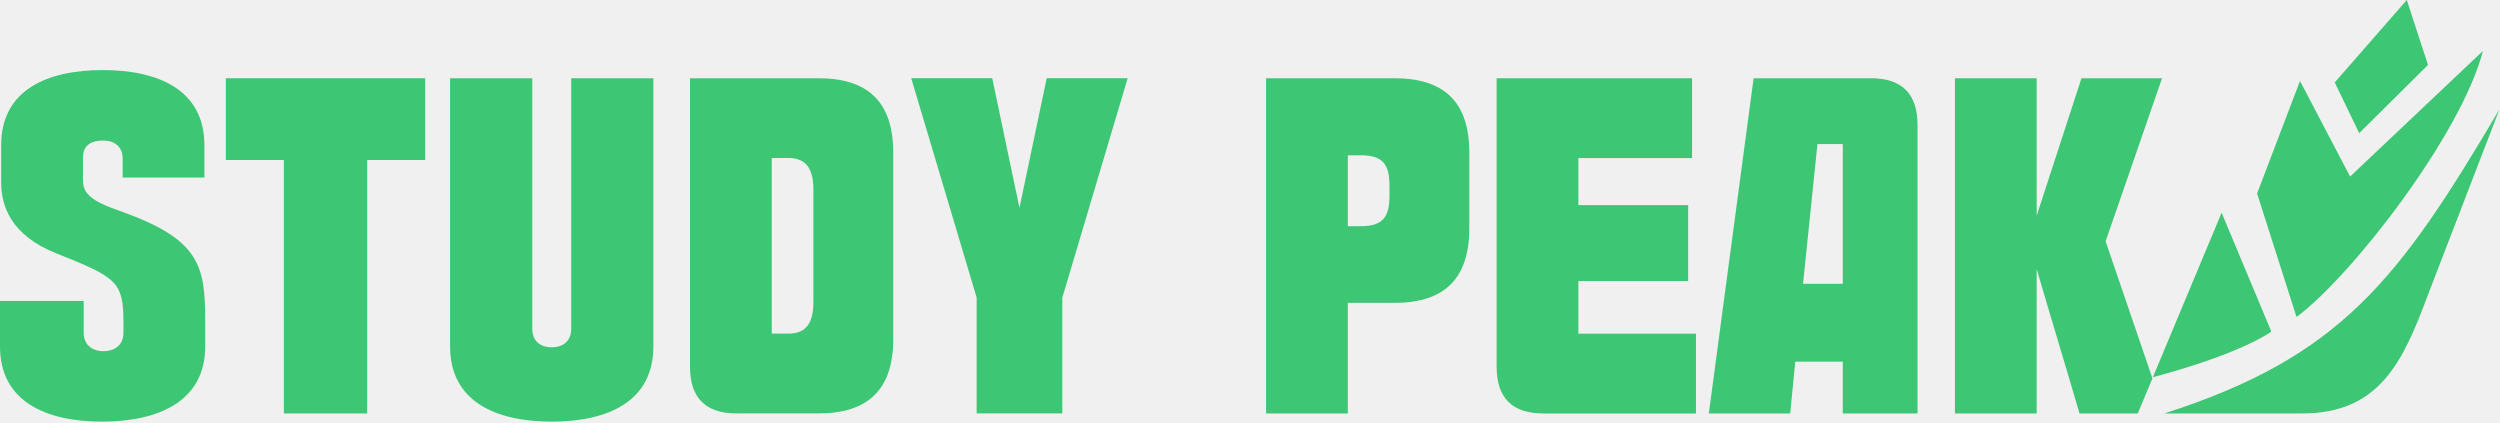
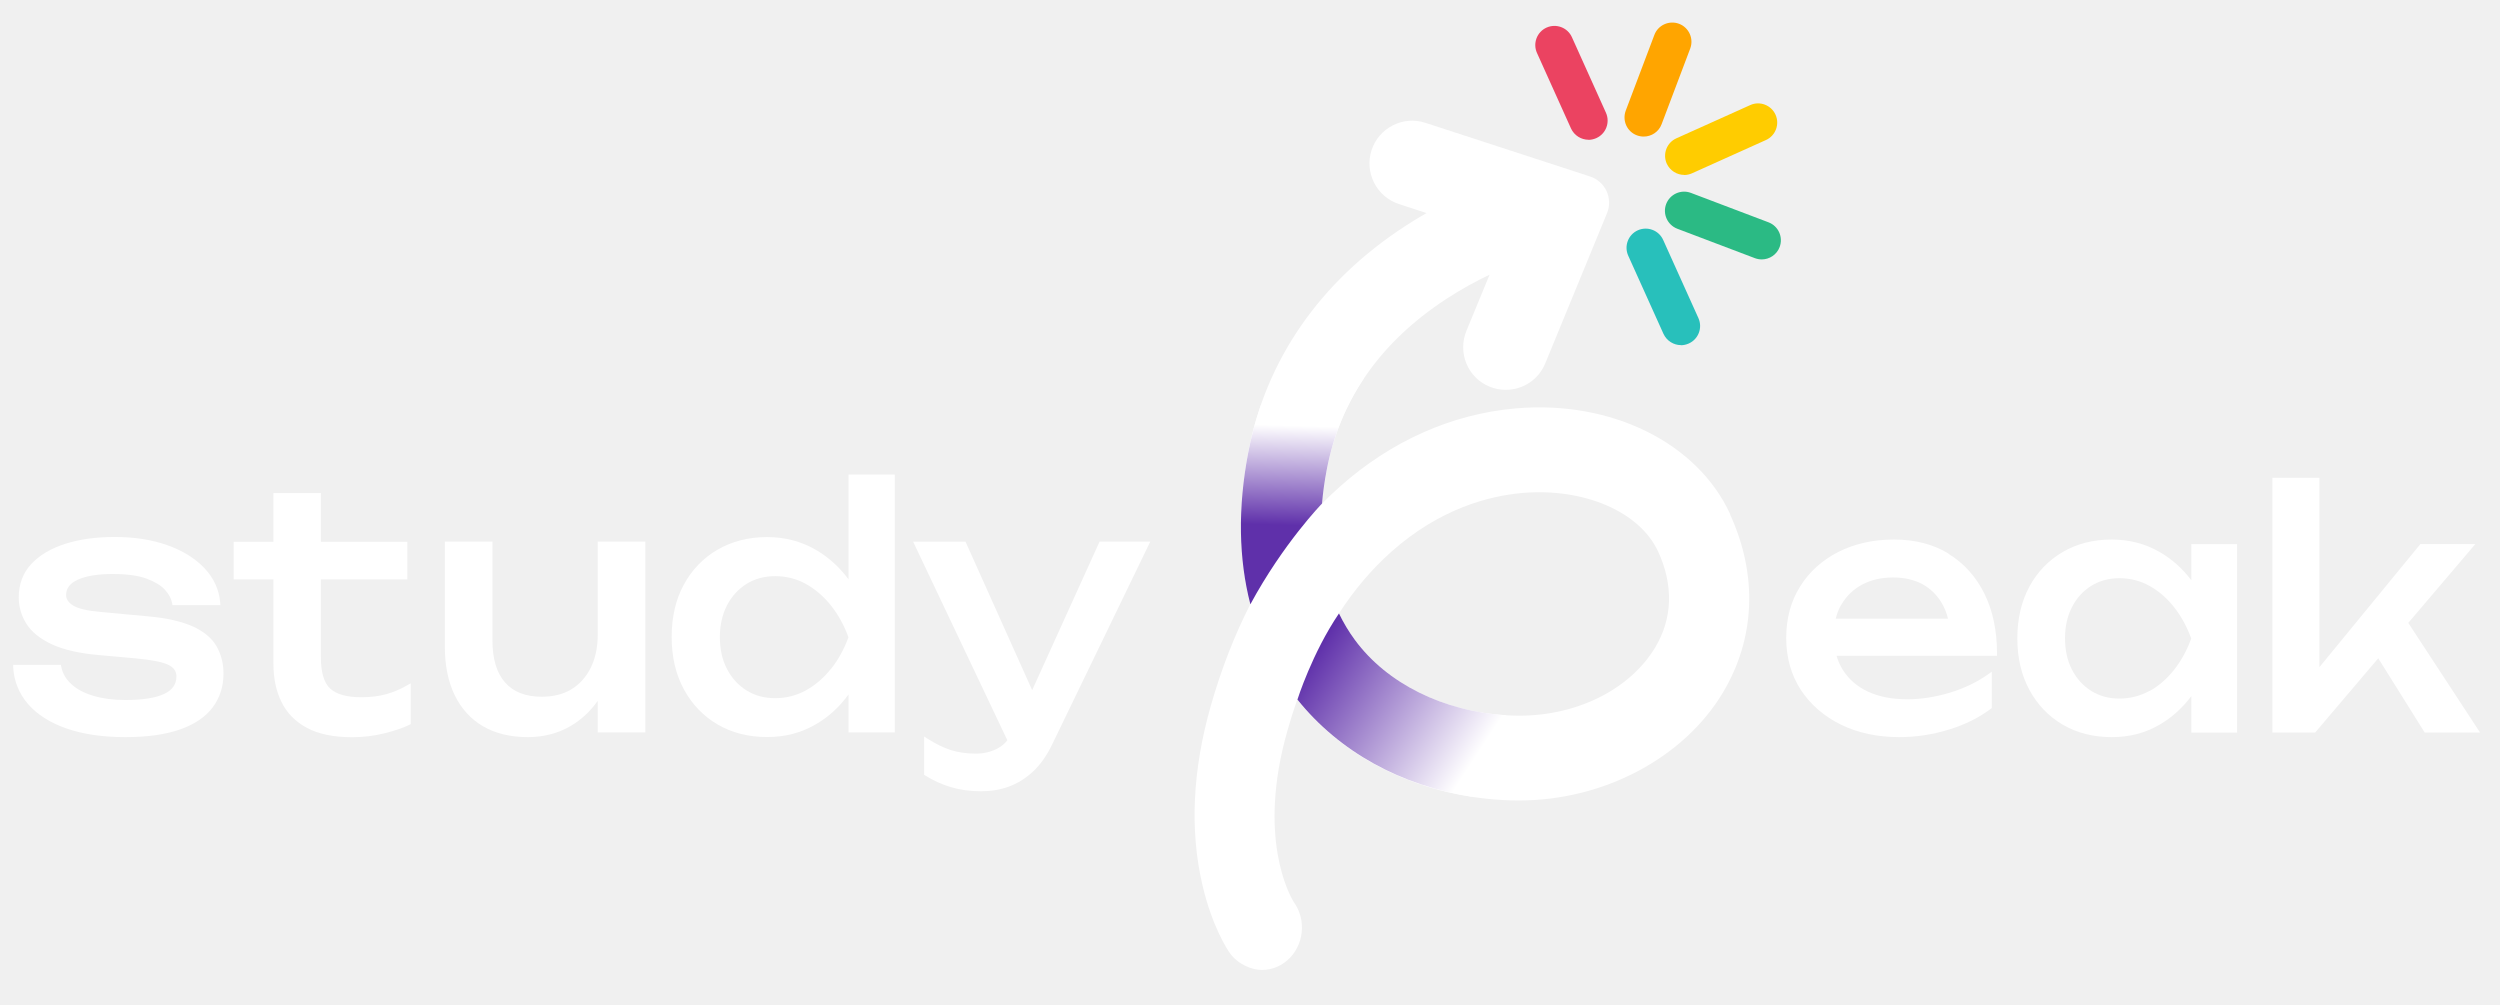
- <svg xmlns="http://www.w3.org/2000/svg" width="533" height="90" viewBox="0 0 533 90" fill="none">
-   <g clip-path="url(#clip0_1_651)">
-     <path d="M17.68 38.34C17.68 41.25 19.34 42.82 25.57 44.98C42.5 50.96 43.75 56.52 43.75 68.31V73.87C43.75 85.66 33.62 89.89 21.75 89.89C9.88 89.89 0 85.66 0 73.87V64.16H17.85V70.97C17.85 73.54 19.68 74.87 22.08 74.87C24.48 74.87 26.32 73.54 26.32 70.97V68.9C26.32 60.02 24.99 59.19 11.87 53.96C2.33 50.13 0.25 43.9 0.25 38.92V30.95C0.25 19.17 10.05 14.94 21.91 14.94C33.77 14.94 43.58 19.17 43.58 30.96V37.85H26.15V33.78C26.15 31.29 24.41 29.96 22 29.96C19.43 29.96 17.68 30.96 17.68 33.61V38.34Z" fill="#3DC674" />
-     <path d="M90.65 16.68V34.11H78.28V88.15H60.52V34.11H48.15V16.68H90.65Z" fill="#3DC674" />
-     <path d="M139.3 73.87C139.3 85.66 129.51 89.89 117.63 89.89C105.75 89.89 95.96 85.65 95.96 73.87V16.68H113.48V70.14C113.48 72.71 115.22 74.04 117.63 74.04C120.04 74.04 121.78 72.71 121.78 70.14V16.68H139.3V73.88V73.87Z" fill="#3DC674" />
-     <path d="M157.07 88.15C150.35 88.15 147.11 84.75 147.11 78.19V16.68H174.5C184.96 16.68 190.44 21.66 190.44 32.53V72.29C190.44 83.16 184.96 88.14 174.5 88.14H157.07V88.15ZM173.42 40.5C173.42 36.27 172.09 33.69 168.11 33.69H164.54V71.13H168.11C172.1 71.13 173.42 68.56 173.42 64.32V40.5Z" fill="#3DC674" />
-     <path d="M208.21 63.41L194.27 16.67H211.54L217.35 44.31L223.16 16.67H240.42L226.48 63.49V88.14H208.22V63.4L208.21 63.41Z" fill="#3DC674" />
-     <path d="M287.36 64.57V88.15H269.93V16.68H297.32C307.78 16.68 313.26 21.66 313.26 32.53V48.63C313.26 59.59 307.78 64.57 297.32 64.57H287.36ZM290.18 48.22C295.08 48.22 296.24 45.98 296.24 41.66V39.67C296.24 35.35 295.08 33.11 290.18 33.11H287.36V48.22H290.18Z" fill="#3DC674" />
-     <path d="M329.04 88.15C322.32 88.15 319.08 84.75 319.08 78.19V16.68H360.75V33.7H336.51V43.74H359.92V59.93H336.51V71.14H361.58V88.16H329.04V88.15Z" fill="#3DC674" />
-     <path d="M381.67 88.15H364.32L373.87 16.68H398.86C405.58 16.68 408.82 20.08 408.82 26.64V88.15H392.88V77.11H382.75L381.67 88.15ZM392.88 30.71H387.48L384.41 60.51H392.88V30.71Z" fill="#3DC674" />
-     <path d="M461.42 88.15C499.04 76.08 511.39 59.71 532.87 23.33L517.57 63.04C512.32 77.11 507.31 88.15 490.8 88.15H461.42Z" fill="#3DC674" />
-     <path d="M501.04 37.64L490.36 17.26L481.21 41.25L489.62 67.58C501.27 58.97 524.7 28.8 529.37 10.85L501.04 37.64Z" fill="#3DC674" />
-     <path d="M513.13 0L497.77 17.57L502.98 28.39L517.65 13.84L513.13 0Z" fill="#3DC674" />
-     <path d="M473.65 45.35L484.25 70.69C484.25 70.69 478.33 75.25 458.99 80.43L473.65 45.35Z" fill="#3DC674" />
-     <path d="M448.91 51.46L460.95 16.68H443.77L434.22 45.98V16.68H416.79V88.15H434.22V57.35C437.21 67.64 440.28 77.6 443.35 88.15H455.77L458.9 80.67L448.92 51.46H448.91Z" fill="#3DC674" />
+ <svg xmlns="http://www.w3.org/2000/svg" width="234" height="94" viewBox="0 0 234 94" fill="none">
+   <g clip-path="url(#clip0_1207_10711)">
+     <g clip-path="url(#clip1_1207_10711)">
+       <mask id="mask0_1207_10711" style="mask-type:luminance" maskUnits="userSpaceOnUse" x="0" y="0" width="234" height="94">
+         <path d="M233.123 0.001H0.276V93.516H233.123V0.001Z" fill="white" />
+       </mask>
+       <g mask="url(#mask0_1207_10711)">
+         <path d="M153.849 12.783C153.638 12.783 153.427 12.745 153.215 12.668C152.284 12.323 151.824 11.286 152.169 10.355L154.847 3.273C155.192 2.342 156.238 1.881 157.16 2.226C158.091 2.582 158.551 3.618 158.206 4.539L155.528 11.622C155.26 12.342 154.578 12.783 153.849 12.783Z" fill="#FFA500" />
+         <path d="M148.687 13.081C148.005 13.081 147.353 12.687 147.046 12.025L143.859 4.952C143.456 4.05 143.859 2.984 144.762 2.581C145.664 2.178 146.729 2.581 147.132 3.483L150.318 10.556C150.721 11.459 150.318 12.524 149.416 12.927C149.176 13.033 148.927 13.09 148.677 13.09" fill="#EB4361" />
+         <path d="M157.649 16.372C156.968 16.372 156.315 15.979 156.008 15.317C155.605 14.415 156.008 13.349 156.91 12.946L163.82 9.837C164.722 9.424 165.787 9.837 166.191 10.739C166.594 11.641 166.191 12.706 165.288 13.109L158.378 16.219C158.138 16.324 157.889 16.382 157.639 16.382" fill="#FFCC00" />
+         <path d="M157.342 32.304C156.661 32.304 156.008 31.911 155.701 31.248L152.399 23.926C151.996 23.024 152.399 21.958 153.302 21.555C154.204 21.152 155.269 21.555 155.672 22.457L158.974 29.78C159.377 30.682 158.974 31.747 158.071 32.151C157.831 32.256 157.582 32.314 157.332 32.314" fill="#28C0BB" />
+         <path d="M164.896 24.281C164.685 24.281 164.474 24.243 164.263 24.166L156.998 21.411C156.067 21.056 155.606 20.02 155.952 19.099C156.307 18.168 157.343 17.707 158.264 18.052L165.529 20.807C166.46 21.162 166.921 22.189 166.576 23.12C166.307 23.84 165.625 24.281 164.896 24.281Z" fill="#2BBA84" />
+         <path d="M161.949 48.13C158.869 41.431 150.797 37.448 141.881 38.225C135.902 38.744 130.211 41.277 125.403 45.558C124.837 46.057 124.29 46.585 123.752 47.132C123.839 46.105 123.983 45.049 124.194 43.965C125.432 37.419 129.175 32.045 135.336 28.005C136.757 27.074 138.158 26.315 139.425 25.711L137.256 30.97C136.853 31.959 136.853 33.043 137.256 34.032C137.668 35.02 138.436 35.788 139.425 36.191C139.914 36.392 140.423 36.488 140.941 36.488C142.563 36.488 144.022 35.519 144.636 34.012L150.413 19.962C150.692 19.3 150.673 18.542 150.375 17.889C150.068 17.236 149.511 16.737 148.82 16.517L133.417 11.497C132.399 11.161 131.315 11.248 130.365 11.737C129.415 12.217 128.705 13.052 128.378 14.06C127.697 16.152 128.849 18.417 130.941 19.098L133.522 19.943C132.87 20.317 132.198 20.72 131.526 21.162C123.551 26.344 118.464 33.696 116.814 42.419C115.854 47.535 115.921 52.295 117.025 56.566C115.556 59.435 114.309 62.631 113.33 66.067C111.622 72.065 111.353 77.699 112.543 82.824C113.455 86.749 114.913 88.918 115.077 89.158C115.873 90.3 117.226 90.789 118.109 90.789C120.182 90.789 121.862 89.014 121.862 86.826C121.862 85.962 121.603 85.136 121.104 84.445C120.681 83.754 117.658 78.342 120.509 68.37C120.787 67.382 121.094 66.422 121.42 65.491C125.998 71.221 133.215 74.647 141.373 74.915C141.642 74.915 141.91 74.925 142.179 74.925C150.097 74.925 157.582 70.962 161.258 64.838C164.301 59.752 164.54 53.821 161.93 48.139M155.193 51.604C156.652 54.761 156.556 57.871 154.934 60.587C152.496 64.656 147.285 67.161 141.632 66.979C135.48 66.777 129.943 64.128 126.824 59.906C126.248 59.128 125.749 58.303 125.326 57.42C126.756 55.203 128.407 53.264 130.231 51.642C134.789 47.583 139.415 46.412 142.486 46.143C148.254 45.644 153.475 47.89 155.193 51.614" fill="white" />
+       </g>
+       <mask id="mask1_1207_10711" style="mask-type:luminance" maskUnits="userSpaceOnUse" x="121" y="57" width="20" height="18">
+         <path d="M121.44 65.481C125.346 70.356 131.153 73.562 137.832 74.579L140.99 66.949C135.097 66.585 129.828 63.984 126.824 59.905C126.249 59.128 125.75 58.293 125.327 57.419C122.813 61.124 121.44 65.481 121.44 65.481Z" fill="white" />
+       </mask>
+       <g mask="url(#mask1_1207_10711)">
+         <path d="M127.281 48.482L113.602 69.466L135.172 83.528L148.851 62.544L127.281 48.482Z" fill="url(#paint0_linear_1207_10711)" />
+       </g>
+       <mask id="mask2_1207_10711" style="mask-type:luminance" maskUnits="userSpaceOnUse" x="116" y="35" width="12" height="22">
+         <path d="M118.003 37.956C117.504 39.405 117.111 40.893 116.823 42.419C115.854 47.534 115.93 52.294 117.034 56.565C120.124 50.845 123.743 47.131 123.743 47.131C123.829 46.104 123.973 45.048 124.184 43.964C124.779 40.835 125.94 37.975 127.668 35.403L118.003 37.947V37.956Z" fill="white" />
+       </mask>
+       <g mask="url(#mask2_1207_10711)">
+         <path d="M115.871 35.064L115.244 56.553L127.658 56.915L128.284 35.426L115.871 35.064Z" fill="url(#paint1_linear_1207_10711)" />
+       </g>
+       <mask id="mask3_1207_10711" style="mask-type:luminance" maskUnits="userSpaceOnUse" x="0" y="0" width="234" height="94">
+         <path d="M233.123 0.001H0.276V93.516H233.123V0.001Z" fill="white" />
+       </mask>
+       <g mask="url(#mask3_1207_10711)">
+         <path d="M182.401 51.826C180.961 50.943 179.244 50.501 177.286 50.501C175.328 50.501 173.581 50.895 172.065 51.663C170.548 52.44 169.339 53.524 168.485 54.906C167.621 56.279 167.189 57.901 167.189 59.715C167.189 61.528 167.65 63.189 168.562 64.58C169.474 65.962 170.74 67.056 172.324 67.834C173.907 68.602 175.741 68.995 177.766 68.995C179.339 68.995 180.913 68.755 182.43 68.285C183.956 67.814 185.271 67.152 186.345 66.337L186.432 66.269V62.872L186.077 63.121C185.05 63.851 183.841 64.427 182.497 64.839C181.144 65.243 179.81 65.454 178.524 65.454C177.103 65.454 175.865 65.214 174.838 64.734C173.821 64.264 173.025 63.563 172.477 62.68C172.228 62.287 172.036 61.845 171.902 61.384H186.921V61.164C186.921 59.033 186.528 57.152 185.741 55.569C184.954 53.975 183.831 52.728 182.391 51.845M172.353 56.595C172.813 55.799 173.466 55.166 174.282 54.724C175.107 54.282 176.086 54.052 177.199 54.052C178.245 54.052 179.167 54.263 179.935 54.676C180.693 55.089 181.307 55.693 181.758 56.461C182.008 56.893 182.209 57.382 182.334 57.91H171.825C171.94 57.43 172.113 56.989 172.343 56.595" fill="white" />
+         <path d="M205.109 54.311C204.264 53.198 203.266 52.306 202.114 51.653C200.78 50.885 199.274 50.501 197.642 50.501C195.924 50.501 194.389 50.895 193.064 51.672C191.74 52.449 190.684 53.544 189.945 54.916C189.206 56.288 188.822 57.92 188.822 59.743C188.822 61.567 189.197 63.179 189.945 64.561C190.694 65.953 191.74 67.047 193.064 67.824C194.389 68.602 195.934 68.995 197.642 68.995C199.35 68.995 200.78 68.611 202.114 67.843C203.266 67.181 204.264 66.279 205.109 65.156V68.573H209.389V50.933H205.109V54.321V54.311ZM201.193 64.667C200.339 65.137 199.389 65.386 198.381 65.386C197.373 65.386 196.51 65.147 195.751 64.676C194.993 64.206 194.389 63.544 193.947 62.699C193.506 61.855 193.285 60.866 193.285 59.753C193.285 58.64 193.506 57.651 193.947 56.807C194.379 55.962 194.993 55.3 195.751 54.83C196.51 54.359 197.393 54.119 198.381 54.119C199.37 54.119 200.339 54.359 201.193 54.839C202.057 55.319 202.834 55.991 203.506 56.845C204.168 57.69 204.696 58.668 205.099 59.763C204.706 60.857 204.168 61.836 203.506 62.68C202.834 63.534 202.057 64.206 201.193 64.686" fill="white" />
+         <path d="M225.415 58.304L231.692 50.924H226.548L217.095 62.45V44.724H212.699V68.564H216.701L222.604 61.615L226.884 68.458L226.951 68.564H232.133L225.415 58.304Z" fill="white" />
+         <path d="M18.069 58.649C17.052 58.179 15.641 57.853 13.856 57.69L9.46 57.286C8.165 57.171 7.282 56.96 6.821 56.663C6.389 56.384 6.188 56.068 6.188 55.693C6.188 55.069 6.543 54.599 7.272 54.263C8.049 53.908 9.153 53.726 10.545 53.726C11.869 53.726 12.934 53.87 13.712 54.158C14.479 54.446 15.065 54.791 15.439 55.204C15.804 55.607 16.034 56.029 16.111 56.461L16.14 56.643H20.631L20.612 56.404C20.506 55.185 20.007 54.1 19.134 53.179C18.27 52.267 17.099 51.538 15.66 51.029C14.23 50.52 12.579 50.261 10.756 50.261C8.932 50.261 7.435 50.482 6.101 50.904C4.758 51.336 3.692 51.97 2.924 52.795C2.147 53.63 1.754 54.686 1.754 55.933C1.754 56.797 1.994 57.613 2.464 58.371C2.934 59.129 3.731 59.782 4.834 60.3C5.919 60.809 7.416 61.154 9.278 61.317L12.694 61.624C14.22 61.768 15.257 61.97 15.794 62.248C16.284 62.498 16.514 62.843 16.514 63.313C16.514 64.043 16.14 64.58 15.382 64.945C14.575 65.329 13.347 65.521 11.725 65.521C10.602 65.521 9.595 65.386 8.731 65.127C7.877 64.868 7.176 64.504 6.667 64.024C6.159 63.553 5.852 63.016 5.736 62.411L5.698 62.229H1.235V62.469C1.312 63.764 1.782 64.926 2.637 65.914C3.491 66.893 4.71 67.661 6.255 68.198C7.79 68.726 9.623 68.995 11.716 68.995C13.808 68.995 15.449 68.755 16.802 68.294C18.174 67.824 19.211 67.124 19.892 66.231C20.574 65.329 20.919 64.264 20.919 63.045C20.919 62.104 20.698 61.25 20.276 60.502C19.844 59.743 19.096 59.12 18.069 58.64" fill="white" />
+         <path d="M36.15 64.974C35.478 65.165 34.691 65.261 33.808 65.261C32.455 65.261 31.476 64.983 30.9 64.446C30.324 63.908 30.036 62.929 30.036 61.547V54.234H38.127V50.712H30.036V46.153H25.593V50.712H21.869V54.234H25.593V62.161C25.593 63.486 25.842 64.666 26.341 65.693C26.84 66.73 27.647 67.546 28.731 68.131C29.806 68.707 31.226 69.004 32.964 69.004C34 69.004 35.027 68.88 36.015 68.63C37.004 68.38 37.781 68.112 38.319 67.843L38.444 67.776V63.956L38.108 64.148C37.493 64.503 36.831 64.782 36.159 64.974" fill="white" />
+         <path d="M55.948 59.417C55.948 60.588 55.727 61.625 55.295 62.498C54.864 63.371 54.259 64.043 53.491 64.513C52.723 64.984 51.783 65.214 50.698 65.214C49.211 65.214 48.059 64.772 47.282 63.889C46.495 63.007 46.092 61.672 46.092 59.935V50.693H41.639V60.55C41.639 62.277 41.946 63.794 42.55 65.051C43.165 66.318 44.057 67.306 45.209 67.978C46.361 68.65 47.771 68.995 49.403 68.995C50.89 68.995 52.253 68.64 53.453 67.93C54.422 67.354 55.257 66.577 55.948 65.598V68.554H60.401V50.693H55.948V59.408V59.417Z" fill="white" />
+         <path d="M79.423 54.225C78.56 53.064 77.513 52.123 76.323 51.442C74.97 50.664 73.454 50.271 71.793 50.271C70.056 50.271 68.502 50.674 67.158 51.452C65.814 52.239 64.749 53.342 64.001 54.734C63.242 56.125 62.868 57.766 62.868 59.628C62.868 61.49 63.252 63.102 64.001 64.504C64.759 65.905 65.814 67.018 67.158 67.805C68.502 68.592 70.056 68.986 71.793 68.986C73.531 68.986 74.97 68.592 76.323 67.815C77.523 67.133 78.56 66.183 79.423 65.003V68.554H83.752V44.417H79.423V54.215V54.225ZM77.792 62.584C77.11 63.448 76.314 64.129 75.431 64.619C74.558 65.099 73.598 65.348 72.561 65.348C71.525 65.348 70.651 65.108 69.884 64.628C69.106 64.148 68.492 63.477 68.051 62.623C67.6 61.768 67.379 60.761 67.379 59.638C67.379 58.515 67.609 57.507 68.051 56.653C68.492 55.799 69.116 55.127 69.884 54.647C70.661 54.167 71.563 53.928 72.561 53.928C73.559 53.928 74.558 54.167 75.431 54.657C76.314 55.146 77.101 55.828 77.792 56.691C78.464 57.546 79.011 58.534 79.414 59.648C79.011 60.761 78.464 61.749 77.792 62.603" fill="white" />
+         <path d="M102.916 50.703L96.611 64.6L90.373 50.703H85.469L94.289 69.293C94.039 69.6 93.761 69.84 93.463 70.003C92.839 70.358 92.129 70.54 91.333 70.54C90.478 70.54 89.701 70.425 89.02 70.214C88.329 69.993 87.599 69.638 86.841 69.158L86.496 68.938V72.517L86.601 72.585C87.331 73.045 88.127 73.41 88.981 73.669C89.835 73.928 90.786 74.062 91.832 74.062C92.753 74.062 93.636 73.918 94.442 73.621C95.258 73.323 96.016 72.844 96.707 72.201C97.388 71.558 97.993 70.704 98.492 69.657L107.667 50.693H102.916V50.703Z" fill="white" />
+       </g>
+     </g>
  </g>
  <defs>
-     <clipPath id="clip0_1_651">
-       <rect width="532.88" height="89.89" fill="white" />
+     <linearGradient id="paint0_linear_1207_10711" x1="123.308" y1="60.77" x2="138.326" y2="70.56" gradientUnits="userSpaceOnUse">
+       <stop stop-color="#5F30AA" />
+       <stop offset="1" stop-color="white" />
+     </linearGradient>
+     <linearGradient id="paint1_linear_1207_10711" x1="121.589" y1="49.194" x2="121.861" y2="39.856" gradientUnits="userSpaceOnUse">
+       <stop stop-color="#5F30AA" />
+       <stop offset="1" stop-color="white" />
+     </linearGradient>
+     <clipPath id="clip0_1207_10711">
+       <rect width="234" height="94" fill="white" />
+     </clipPath>
+     <clipPath id="clip1_1207_10711">
+       <rect width="232.847" height="93.515" fill="white" transform="translate(0.274414)" />
    </clipPath>
  </defs>
</svg>
